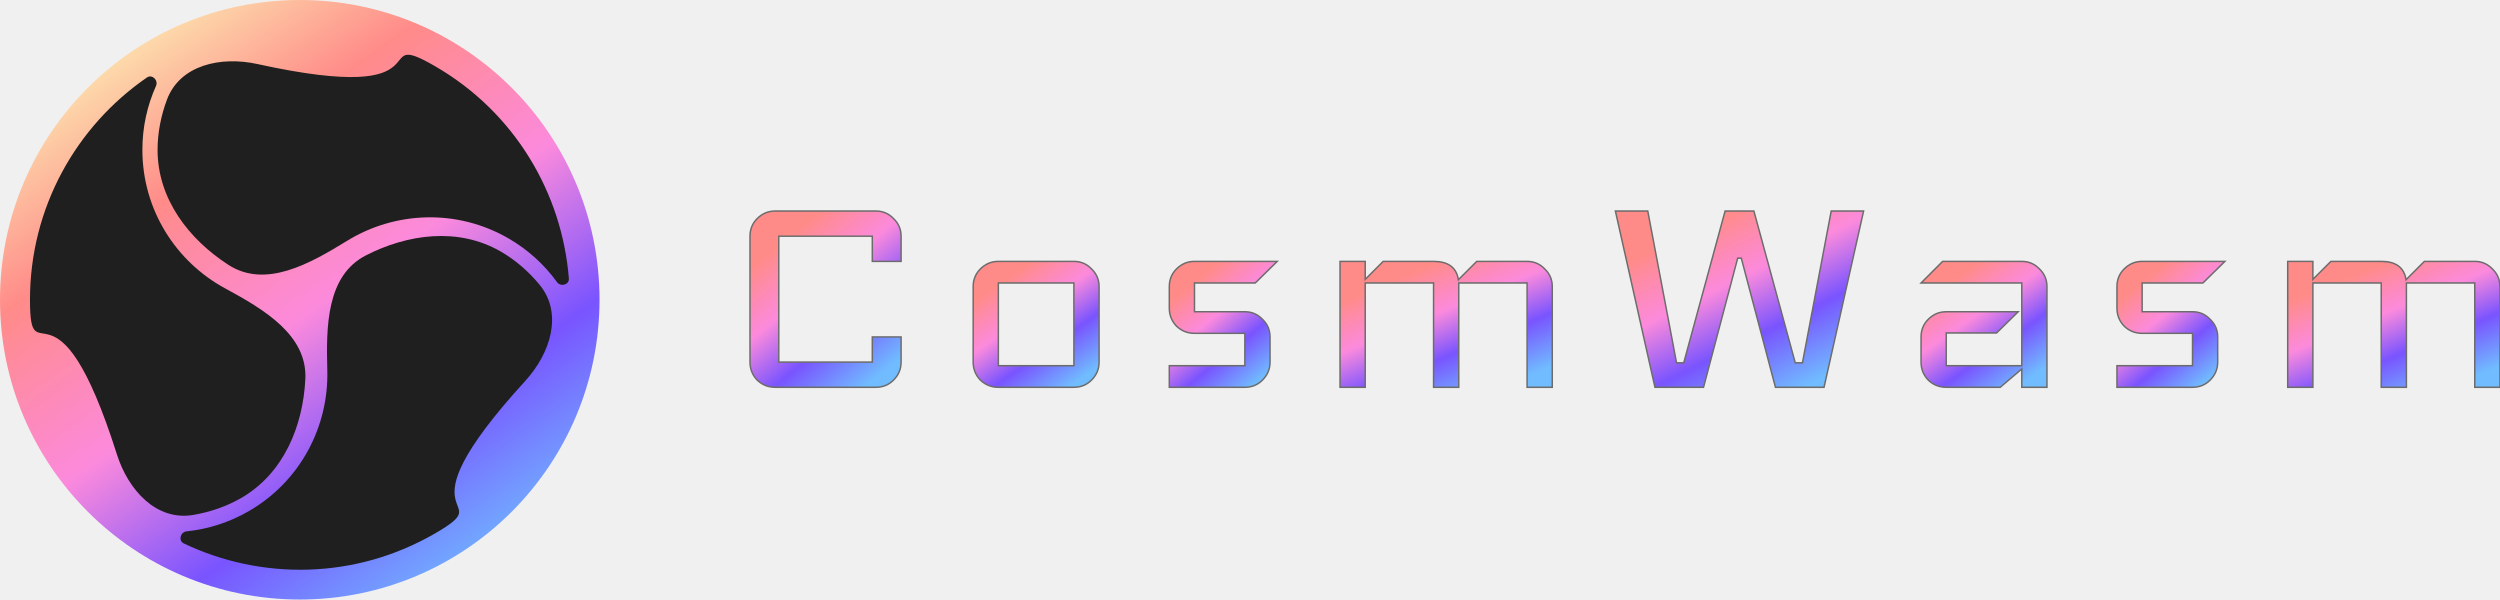
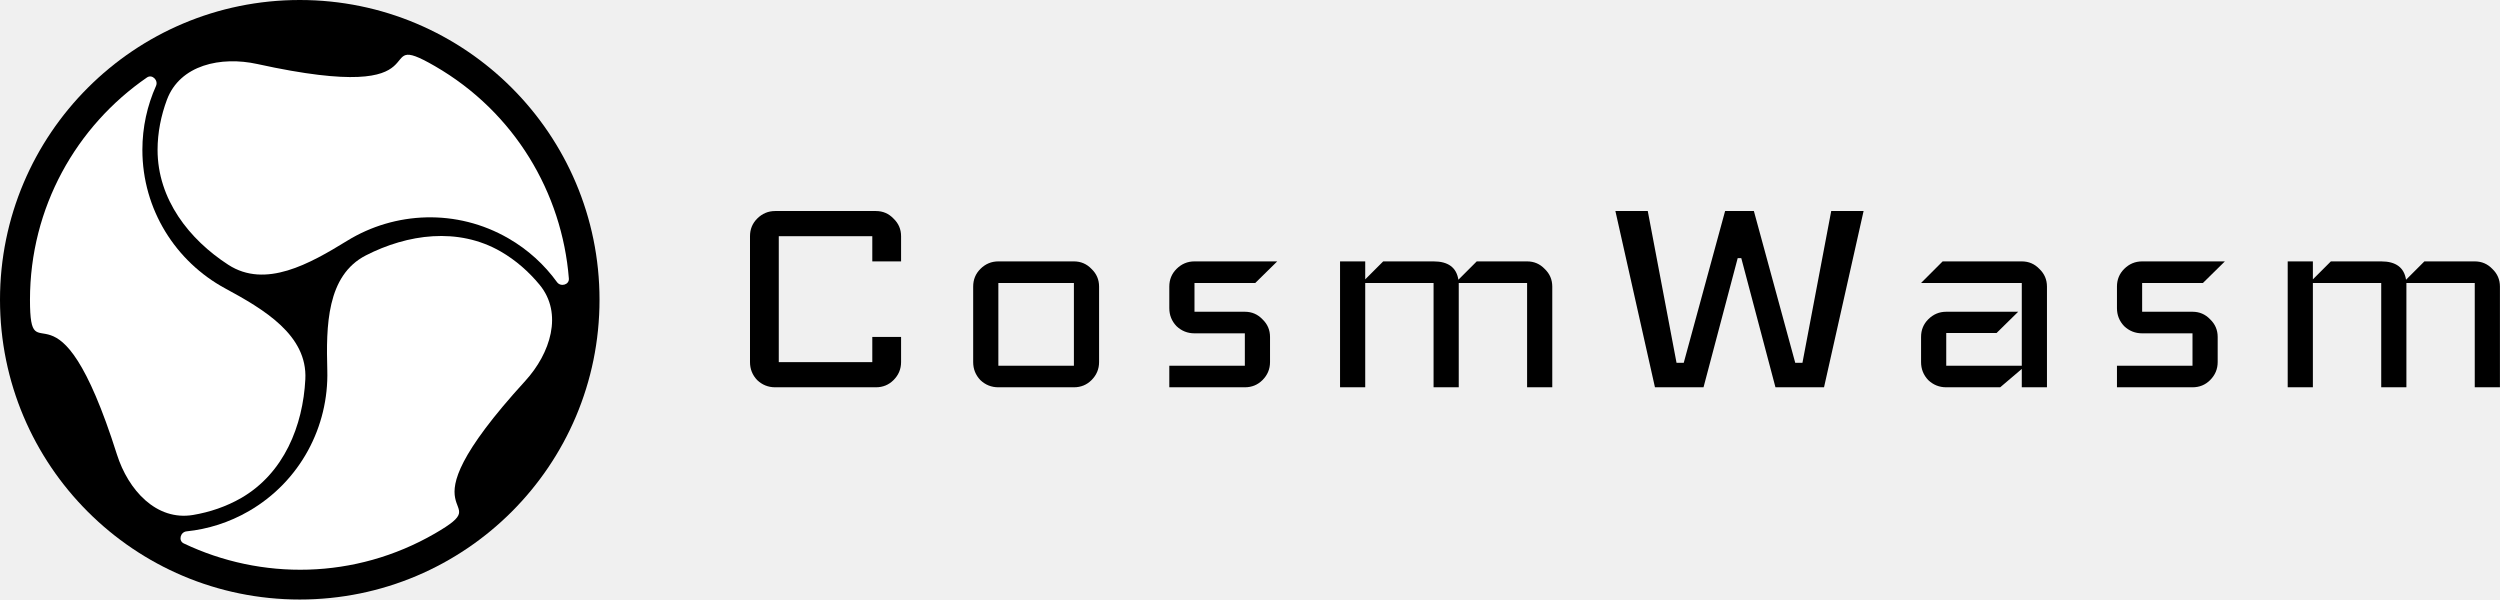
- <svg xmlns="http://www.w3.org/2000/svg" width="834" height="200" viewBox="0 0 834 200" fill="none">
-   <g clip-path="url(#clip0)">
-     <path d="M100 200C155.228 200 200 155.228 200 100C200 44.772 155.228 0 100 0C44.772 0 0 44.772 0 100C0 155.228 44.772 200 100 200Z" fill="url(#paint0_linear)" />
-     <path d="M80.449 166.139C94.767 157.872 101.07 142.003 101.86 126.532C102.613 111.787 88.064 103.214 75.08 96.186C58.669 87.303 47.499 69.935 47.499 50.001C47.499 42.41 49.124 35.193 52.041 28.673C52.894 26.766 50.749 24.659 49.028 25.844C25.459 42.07 10 69.222 10 100.001C10 126.483 18.788 87.888 39.012 151.62C42.774 163.476 52.158 173.855 64.424 171.791C69.951 170.86 75.498 168.997 80.449 166.139Z" fill="#1F1F1F" />
-     <path d="M52.564 49.985C52.564 66.519 63.156 79.911 76.159 88.331C88.552 96.356 103.251 88.043 115.83 80.312C131.728 70.542 152.354 69.551 169.618 79.519C176.192 83.314 181.629 88.331 185.817 94.116C187.043 95.808 189.939 95.004 189.774 92.921C187.506 64.397 171.721 37.433 145.066 22.044C122.131 8.803 151.162 35.711 85.856 21.359C73.707 18.69 60.027 21.626 55.682 33.282C53.724 38.533 52.565 44.269 52.564 49.985Z" fill="#1F1F1F" />
-     <path d="M167.086 83.927C152.767 75.66 135.873 78.136 122.08 85.187C108.933 91.908 108.783 108.794 109.189 123.553C109.701 142.206 100.246 160.564 82.982 170.531C76.408 174.327 69.345 176.527 62.241 177.262C60.162 177.477 59.41 180.387 61.297 181.285C87.133 193.584 118.378 193.395 145.032 178.006C167.967 164.765 130.149 176.452 175.23 127.071C183.617 117.885 187.913 104.569 179.992 94.978C176.423 90.657 172.036 86.785 167.086 83.927Z" fill="#1F1F1F" />
-     <path d="M300.6 120.8C300.6 123.12 299.76 125.12 298.08 126.8C296.48 128.4 294.52 129.2 292.2 129.2H258.6C256.28 129.2 254.28 128.4 252.6 126.8C251 125.12 250.2 123.12 250.2 120.8V78.8C250.2 76.48 251 74.52 252.6 72.92C254.28 71.24 256.28 70.4 258.6 70.4H292.2C294.52 70.4 296.48 71.24 298.08 72.92C299.76 74.52 300.6 76.48 300.6 78.8V87.2H291V78.8H259.8V120.8H291V112.4H300.6V120.8Z" fill="url(#paint1_linear)" stroke="#6C6C6C" stroke-width="0.5" />
-     <path d="M366.652 120.799C366.652 123.119 365.812 125.119 364.132 126.799C362.532 128.399 360.572 129.199 358.252 129.199H333.052C330.732 129.199 328.732 128.399 327.052 126.799C325.452 125.119 324.652 123.119 324.652 120.799V95.599C324.652 93.279 325.452 91.319 327.052 89.719C328.732 88.039 330.732 87.199 333.052 87.199H358.252C360.572 87.199 362.532 88.039 364.132 89.719C365.812 91.319 366.652 93.279 366.652 95.599V120.799ZM358.252 121.999V94.399H333.052V121.999H358.252Z" fill="url(#paint2_linear)" stroke="#6C6C6C" stroke-width="0.5" />
-     <path d="M426.08 87.199L418.76 94.399H398.48V103.999H415.28C417.6 103.999 419.56 104.839 421.16 106.519C422.84 108.119 423.68 110.079 423.68 112.399V120.799C423.68 123.119 422.84 125.119 421.16 126.799C419.56 128.399 417.6 129.199 415.28 129.199H390.08V121.999H415.28V111.199H398.48C396.16 111.199 394.16 110.399 392.48 108.799C390.88 107.119 390.08 105.119 390.08 102.799V95.599C390.08 93.279 390.88 91.319 392.48 89.719C394.16 88.039 396.16 87.199 398.48 87.199H426.08Z" fill="url(#paint3_linear)" stroke="#6C6C6C" stroke-width="0.5" />
-     <path d="M517.837 129.199H509.437V94.399H486.637V129.199H478.237V94.399H455.437V129.199H447.037V87.199H455.437V93.199L461.437 87.199H478.237C483.117 87.199 485.877 89.239 486.517 93.319L492.637 87.199H509.437C511.757 87.199 513.717 88.039 515.317 89.719C516.997 91.319 517.837 93.279 517.837 95.599V129.199Z" fill="url(#paint4_linear)" stroke="#6C6C6C" stroke-width="0.5" />
-     <path d="M621.694 70.4L608.494 129.2H592.294L580.894 86.12H579.694L568.294 129.2H552.094L538.894 70.4H549.694L559.294 121.04H561.694L575.494 70.4H585.094L598.894 121.04H601.294L610.894 70.4H621.694Z" fill="url(#paint5_linear)" stroke="#6C6C6C" stroke-width="0.5" />
-     <path d="M682.866 129.199H674.466V123.079L667.266 129.199H649.266C646.946 129.199 644.946 128.399 643.266 126.799C641.666 125.119 640.866 123.119 640.866 120.799V112.399C640.866 110.079 641.666 108.119 643.266 106.519C644.946 104.839 646.946 103.999 649.266 103.999H673.266L666.066 111.079H649.266V121.999H674.466V94.399H640.866L648.066 87.199H674.466C676.786 87.199 678.746 88.039 680.346 89.719C682.026 91.319 682.866 93.279 682.866 95.599V129.199Z" fill="url(#paint6_linear)" stroke="#6C6C6C" stroke-width="0.5" />
-     <path d="M742.219 87.199L734.899 94.399H714.619V103.999H731.419C733.739 103.999 735.699 104.839 737.299 106.519C738.979 108.119 739.819 110.079 739.819 112.399V120.799C739.819 123.119 738.979 125.119 737.299 126.799C735.699 128.399 733.739 129.199 731.419 129.199H706.219V121.999H731.419V111.199H714.619C712.299 111.199 710.299 110.399 708.619 108.799C707.019 107.119 706.219 105.119 706.219 102.799V95.599C706.219 93.279 707.019 91.319 708.619 89.719C710.299 88.039 712.299 87.199 714.619 87.199H742.219Z" fill="url(#paint7_linear)" stroke="#6C6C6C" stroke-width="0.5" />
-     <path d="M833.977 129.199H825.577V94.399H802.777V129.199H794.377V94.399H771.577V129.199H763.177V87.199H771.577V93.199L777.577 87.199H794.377C799.257 87.199 802.017 89.239 802.657 93.319L808.777 87.199H825.577C827.897 87.199 829.857 88.039 831.457 89.719C833.137 91.319 833.977 93.279 833.977 95.599V129.199Z" fill="url(#paint8_linear)" stroke="#6C6C6C" stroke-width="0.5" />
-   </g>
-   <defs>
-     <linearGradient id="paint0_linear" x1="37.2" y1="8.4" x2="165.2" y2="190.8" gradientUnits="userSpaceOnUse">
-       <stop stop-color="#FCECB2" />
-       <stop offset="0.26" stop-color="#FF8B89" />
-       <stop offset="0.521" stop-color="#FC8ADC" />
-       <stop offset="0.755" stop-color="#7954FF" />
-       <stop offset="1" stop-color="#70BCFF" />
-     </linearGradient>
-     <linearGradient id="paint1_linear" x1="259.574" y1="72.87" x2="298.804" y2="120.786" gradientUnits="userSpaceOnUse">
-       <stop offset="0.115" stop-color="#FF8B89" />
-       <stop offset="0.411" stop-color="#FC8ADC" />
-       <stop offset="0.688" stop-color="#7954FF" />
-       <stop offset="1" stop-color="#70BCFF" />
-     </linearGradient>
-     <linearGradient id="paint2_linear" x1="332.464" y1="88.963" x2="359.344" y2="127.267" gradientUnits="userSpaceOnUse">
-       <stop offset="0.115" stop-color="#FF8B89" />
-       <stop offset="0.411" stop-color="#FC8ADC" />
-       <stop offset="0.688" stop-color="#7954FF" />
-       <stop offset="1" stop-color="#70BCFF" />
-     </linearGradient>
-     <linearGradient id="paint3_linear" x1="396.776" y1="88.963" x2="424.797" y2="123.189" gradientUnits="userSpaceOnUse">
-       <stop offset="0.115" stop-color="#FF8B89" />
-       <stop offset="0.411" stop-color="#FC8ADC" />
-       <stop offset="0.688" stop-color="#7954FF" />
-       <stop offset="1" stop-color="#70BCFF" />
-     </linearGradient>
-     <linearGradient id="paint4_linear" x1="460.206" y1="88.963" x2="480.489" y2="137.687" gradientUnits="userSpaceOnUse">
-       <stop offset="0.115" stop-color="#FF8B89" />
-       <stop offset="0.411" stop-color="#FC8ADC" />
-       <stop offset="0.688" stop-color="#7954FF" />
-       <stop offset="1" stop-color="#70BCFF" />
-     </linearGradient>
-     <linearGradient id="paint5_linear" x1="554.295" y1="72.87" x2="586.245" y2="136.982" gradientUnits="userSpaceOnUse">
-       <stop offset="0.115" stop-color="#FF8B89" />
-       <stop offset="0.411" stop-color="#FC8ADC" />
-       <stop offset="0.688" stop-color="#7954FF" />
-       <stop offset="1" stop-color="#70BCFF" />
-     </linearGradient>
-     <linearGradient id="paint6_linear" x1="648.678" y1="88.963" x2="675.558" y2="127.267" gradientUnits="userSpaceOnUse">
-       <stop offset="0.115" stop-color="#FF8B89" />
-       <stop offset="0.411" stop-color="#FC8ADC" />
-       <stop offset="0.688" stop-color="#7954FF" />
-       <stop offset="1" stop-color="#70BCFF" />
-     </linearGradient>
-     <linearGradient id="paint7_linear" x1="712.915" y1="88.963" x2="740.936" y2="123.189" gradientUnits="userSpaceOnUse">
-       <stop offset="0.115" stop-color="#FF8B89" />
-       <stop offset="0.411" stop-color="#FC8ADC" />
-       <stop offset="0.688" stop-color="#7954FF" />
-       <stop offset="1" stop-color="#70BCFF" />
-     </linearGradient>
-     <linearGradient id="paint8_linear" x1="776.346" y1="88.963" x2="796.629" y2="137.687" gradientUnits="userSpaceOnUse">
-       <stop offset="0.115" stop-color="#FF8B89" />
-       <stop offset="0.411" stop-color="#FC8ADC" />
-       <stop offset="0.688" stop-color="#7954FF" />
-       <stop offset="1" stop-color="#70BCFF" />
-     </linearGradient>
-     <clipPath id="clip0">
-       <rect width="834" height="200" fill="white" />
-     </clipPath>
-   </defs>
+ <svg xmlns="http://www.w3.org/2000/svg" width="417" height="100" viewBox="0 0 417 100" fill="none">
+   <circle cx="50" cy="50" r="50" fill="black" />
+   <path d="M40.224 83.07C47.384 78.936 50.535 71.002 50.93 63.266C51.306 55.894 44.032 51.607 37.54 48.093C29.335 43.651 23.749 34.968 23.749 25C23.749 21.205 24.562 17.596 26.02 14.336C26.447 13.383 25.375 12.329 24.514 12.922C12.729 21.035 5 34.611 5 50C5 63.242 9.394 43.944 19.506 75.81C21.387 81.738 26.079 86.927 32.212 85.895C34.976 85.43 37.749 84.498 40.224 83.07Z" fill="white" />
+   <path d="M26.282 24.993C26.282 33.26 31.578 39.956 38.08 44.166C44.276 48.178 51.626 44.022 57.915 40.157C65.864 35.271 76.177 34.776 84.809 39.76C88.096 41.658 90.814 44.166 92.909 47.059C93.521 47.905 94.97 47.503 94.887 46.461C93.753 32.199 85.86 18.717 72.533 11.023C61.066 4.402 75.581 17.856 42.928 10.68C36.854 9.345 30.014 10.814 27.841 16.641C26.862 19.267 26.282 22.135 26.282 24.993Z" fill="white" />
+   <path d="M83.543 41.963C76.383 37.829 67.937 39.068 61.04 42.593C54.467 45.953 54.392 54.397 54.594 61.776C54.851 71.103 50.123 80.281 41.491 85.265C38.204 87.163 34.672 88.263 31.12 88.63C30.081 88.738 29.705 90.193 30.648 90.642C43.567 96.791 59.189 96.697 72.516 89.003C83.984 82.382 65.074 88.226 87.615 63.535C91.808 58.942 93.957 52.284 89.996 47.489C88.212 45.328 86.018 43.392 83.543 41.963Z" fill="white" />
+   <path d="M150.3 60.4C150.3 61.56 149.88 62.56 149.04 63.4C148.24 64.2 147.26 64.6 146.1 64.6H129.3C128.14 64.6 127.14 64.2 126.3 63.4C125.5 62.56 125.1 61.56 125.1 60.4V39.4C125.1 38.24 125.5 37.26 126.3 36.46C127.14 35.62 128.14 35.2 129.3 35.2H146.1C147.26 35.2 148.24 35.62 149.04 36.46C149.88 37.26 150.3 38.24 150.3 39.4V43.6H145.5V39.4H129.9V60.4H145.5V56.2H150.3V60.4Z" fill="black" />
+   <path d="M183.326 60.4C183.326 61.56 182.906 62.56 182.066 63.4C181.266 64.2 180.286 64.6 179.126 64.6H166.526C165.366 64.6 164.366 64.2 163.526 63.4C162.726 62.56 162.326 61.56 162.326 60.4V47.8C162.326 46.64 162.726 45.66 163.526 44.86C164.366 44.02 165.366 43.6 166.526 43.6H179.126C180.286 43.6 181.266 44.02 182.066 44.86C182.906 45.66 183.326 46.64 183.326 47.8V60.4ZM179.126 61V47.2H166.526V61H179.126Z" fill="black" />
+   <path d="M213.04 43.6L209.38 47.2H199.24V52H207.64C208.8 52 209.78 52.42 210.58 53.26C211.42 54.06 211.84 55.04 211.84 56.2V60.4C211.84 61.56 211.42 62.56 210.58 63.4C209.78 64.2 208.8 64.6 207.64 64.6H195.04V61H207.64V55.6H199.24C198.08 55.6 197.08 55.2 196.24 54.4C195.44 53.56 195.04 52.56 195.04 51.4V47.8C195.04 46.64 195.44 45.66 196.24 44.86C197.08 44.02 198.08 43.6 199.24 43.6H213.04Z" fill="black" />
+   <path d="M258.919 64.6H254.719V47.2H243.319V64.6H239.119V47.2H227.719V64.6H223.519V43.6H227.719V46.6L230.719 43.6H239.119C241.559 43.6 242.939 44.62 243.259 46.66L246.319 43.6H254.719C255.879 43.6 256.859 44.02 257.659 44.86C258.499 45.66 258.919 46.64 258.919 47.8V64.6Z" fill="black" />
+   <path d="M310.847 35.2L304.247 64.6H296.147L290.447 43.06H289.847L284.147 64.6H276.047L269.447 35.2H274.847L279.647 60.52H280.847L287.747 35.2H292.547L299.447 60.52H300.647L305.447 35.2H310.847Z" fill="black" />
+   <path d="M341.433 64.6H337.233V61.54L333.633 64.6H324.633C323.473 64.6 322.473 64.2 321.633 63.4C320.833 62.56 320.433 61.56 320.433 60.4V56.2C320.433 55.04 320.833 54.06 321.633 53.26C322.473 52.42 323.473 52 324.633 52H336.633L333.033 55.54H324.633V61H337.233V47.2H320.433L324.033 43.6H337.233C338.393 43.6 339.373 44.02 340.173 44.86C341.013 45.66 341.433 46.64 341.433 47.8V64.6Z" fill="black" />
+   <path d="M371.109 43.6L367.449 47.2H357.309V52H365.709C366.869 52 367.849 52.42 368.649 53.26C369.489 54.06 369.909 55.04 369.909 56.2V60.4C369.909 61.56 369.489 62.56 368.649 63.4C367.849 64.2 366.869 64.6 365.709 64.6H353.109V61H365.709V55.6H357.309C356.149 55.6 355.149 55.2 354.309 54.4C353.509 53.56 353.109 52.56 353.109 51.4V47.8C353.109 46.64 353.509 45.66 354.309 44.86C355.149 44.02 356.149 43.6 357.309 43.6H371.109Z" fill="black" />
+   <path d="M416.988 64.6H412.788V47.2H401.388V64.6H397.188V47.2H385.788V64.6H381.588V43.6H385.788V46.6L388.788 43.6H397.188C399.628 43.6 401.008 44.62 401.328 46.66L404.388 43.6H412.788C413.948 43.6 414.928 44.02 415.728 44.86C416.568 45.66 416.988 46.64 416.988 47.8V64.6Z" fill="black" />
</svg>
